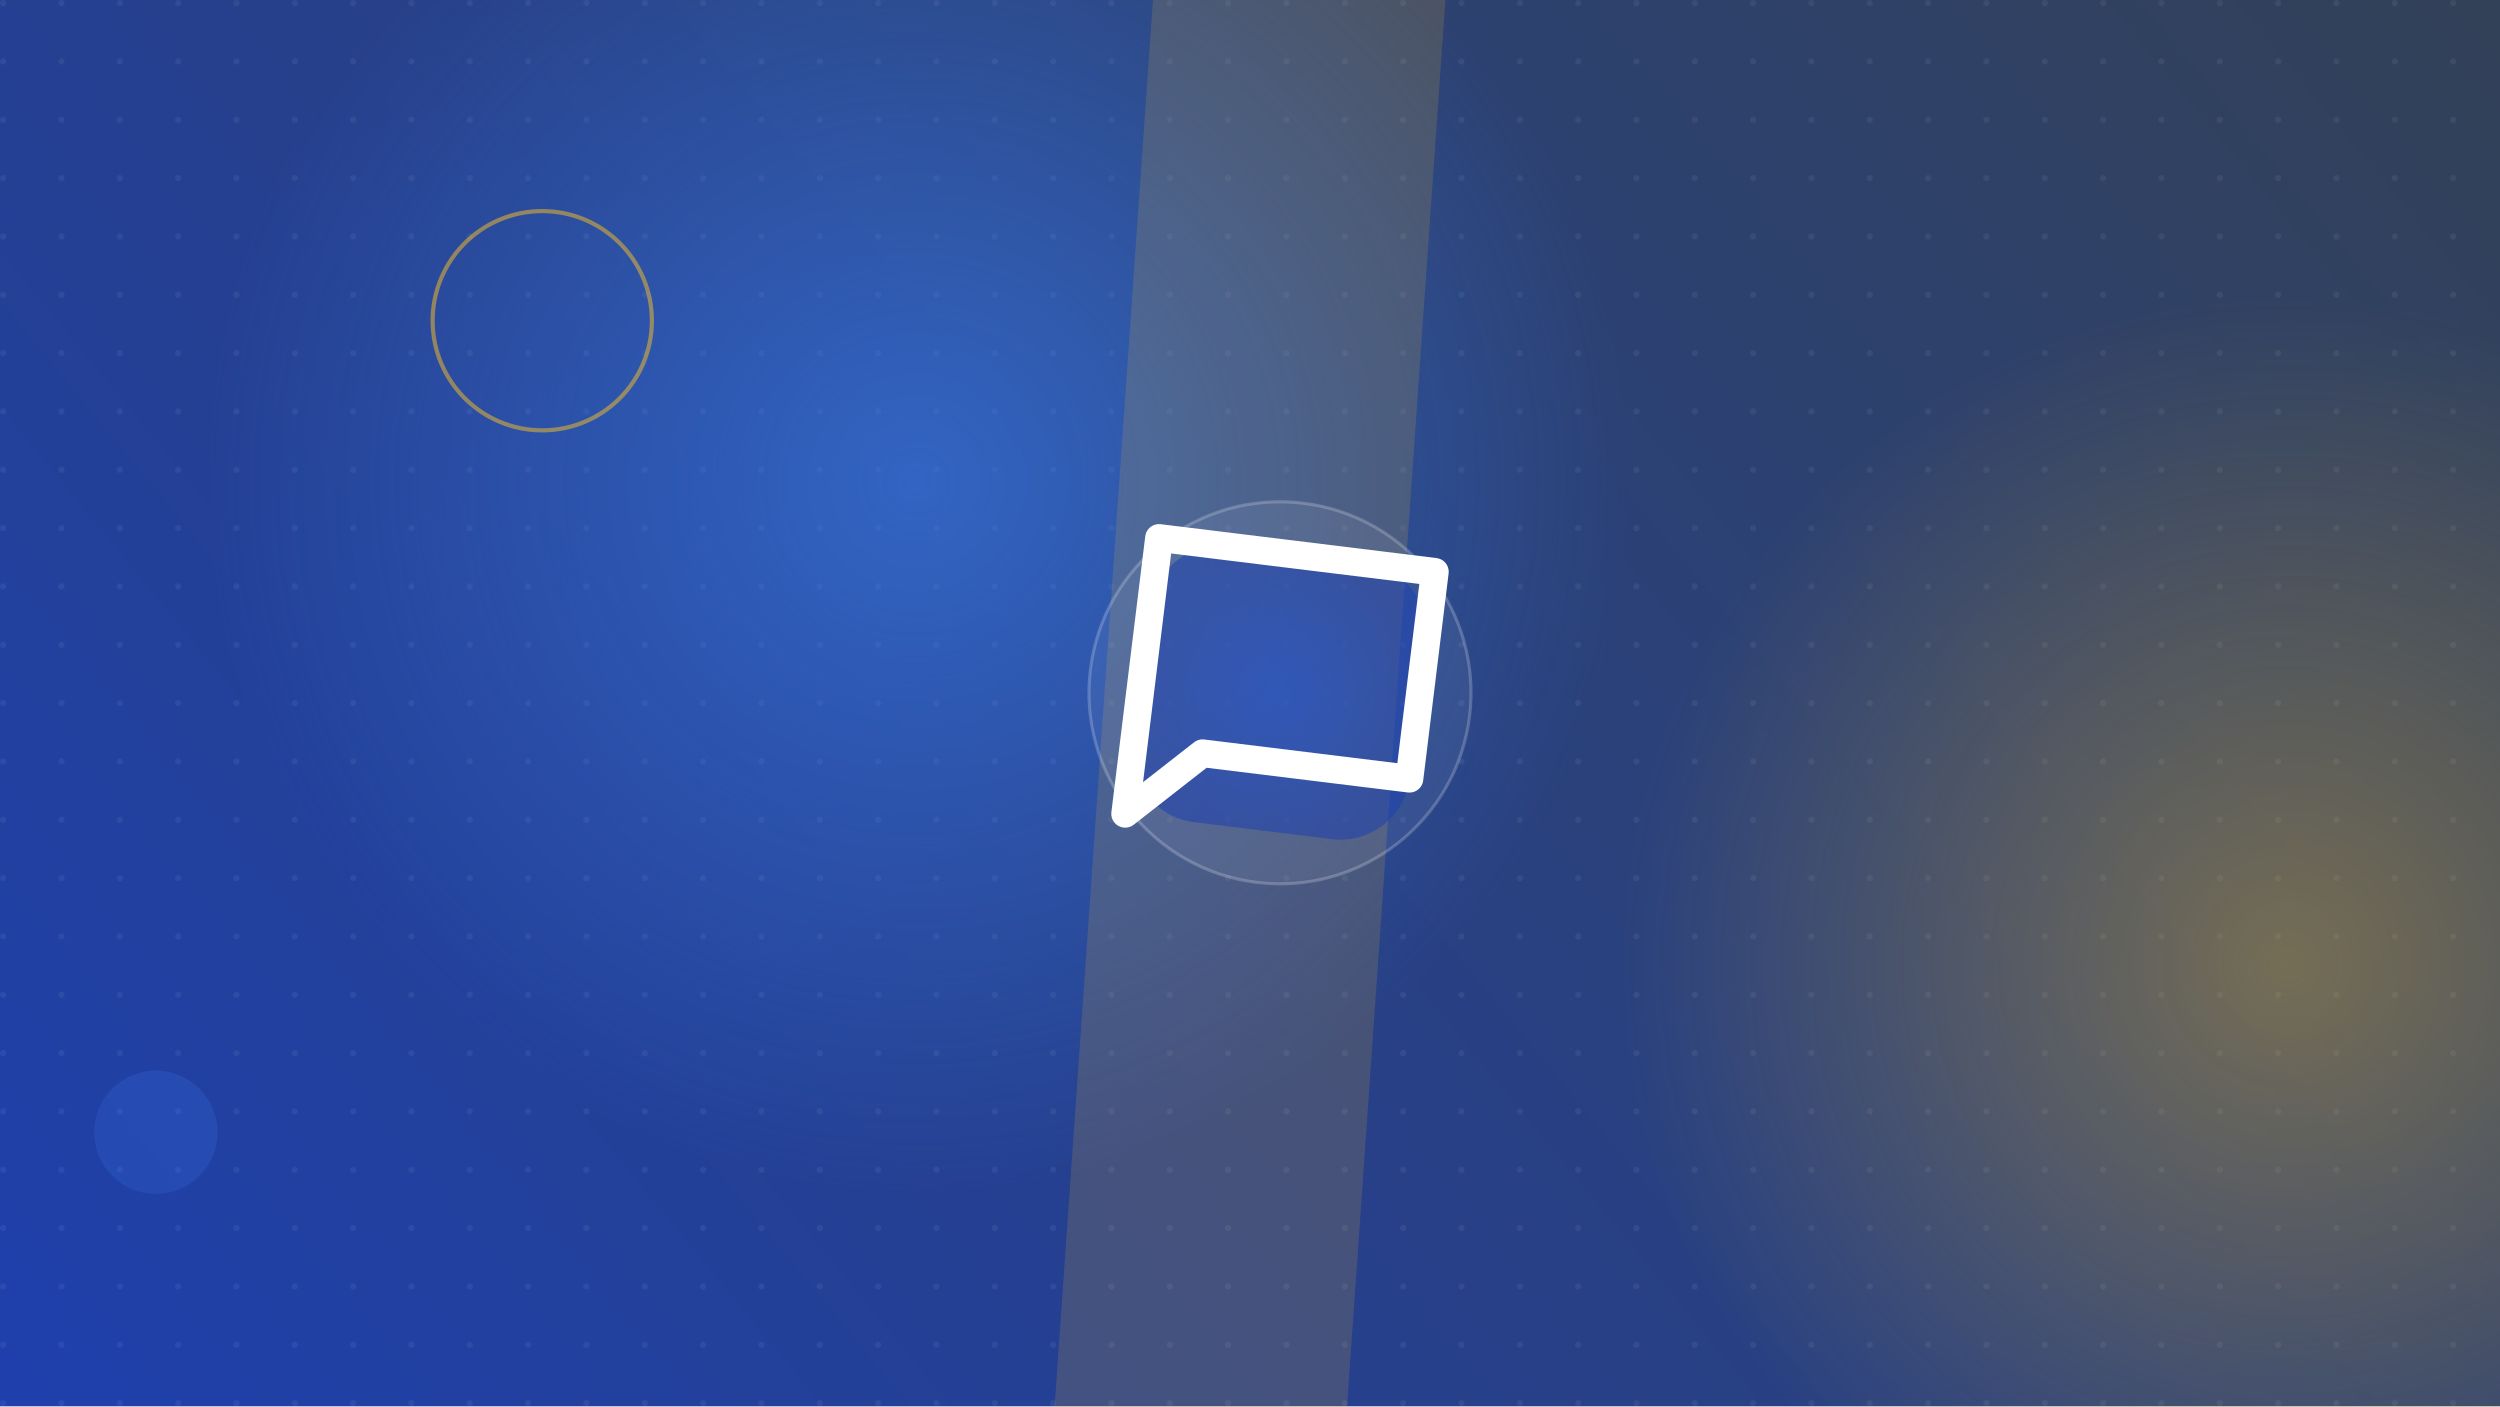
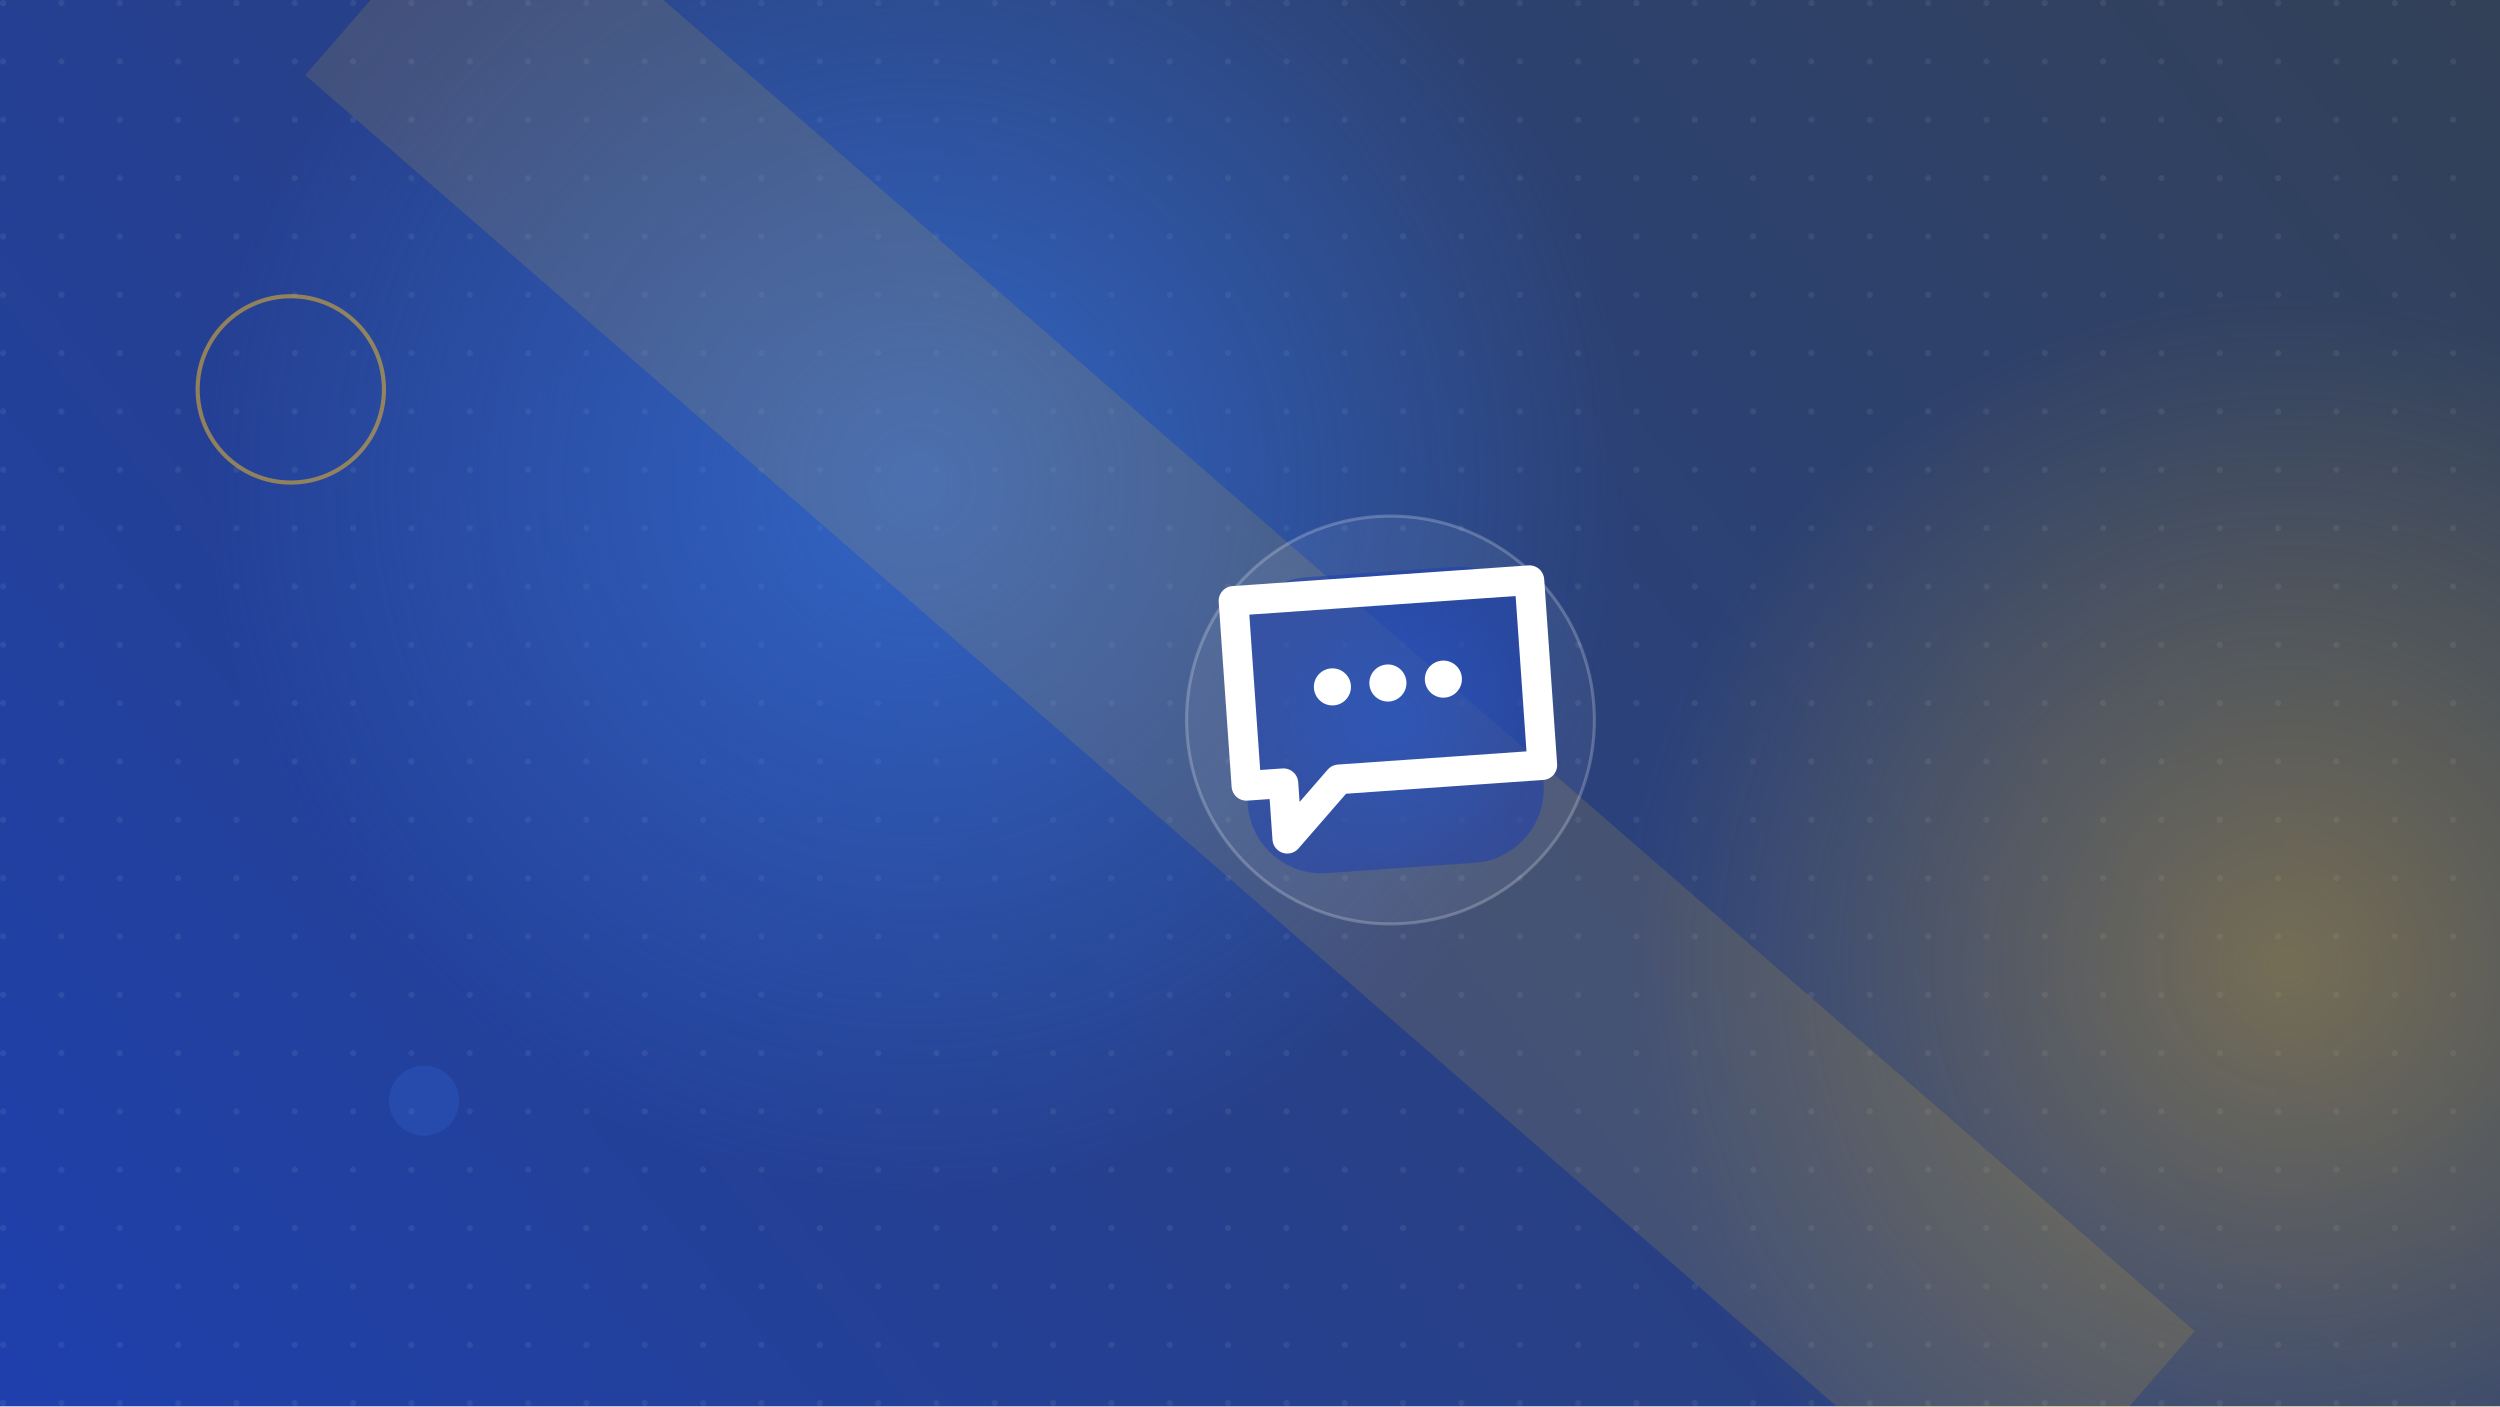
<svg xmlns="http://www.w3.org/2000/svg" viewBox="0 0 1200 675" width="1200" height="675">
  <defs>
    <linearGradient id="bg-aiwidgetvsko" x1="0%" y1="0%" x2="100%" y2="100%" gradientTransform="rotate(110 0.5 0.5)">
      <stop offset="0%" stop-color="#334155" />
      <stop offset="100%" stop-color="#1e40af" />
    </linearGradient>
    <radialGradient id="glow1-aiwidgetvsko" cx="50%" cy="50%" r="50%">
      <stop offset="0%" stop-color="#3b82f6" stop-opacity="0.55" />
      <stop offset="100%" stop-color="#3b82f6" stop-opacity="0" />
    </radialGradient>
    <radialGradient id="glow2-aiwidgetvsko" cx="50%" cy="50%" r="50%">
      <stop offset="0%" stop-color="#fbbf24" stop-opacity="0.35" />
      <stop offset="100%" stop-color="#fbbf24" stop-opacity="0" />
    </radialGradient>
    <pattern id="dots-aiwidgetvsko" width="28" height="28" patternUnits="userSpaceOnUse">
-       <circle cx="1.5" cy="1.5" r="1.5" fill="white" opacity="0.06" />
+       <circle cx="1.5" cy="1.5" r="1.5" fill="white" opacity="0.07" />
    </pattern>
  </defs>
  <rect width="1200" height="675" fill="url(#bg-aiwidgetvsko)" />
  <rect width="1200" height="675" fill="url(#dots-aiwidgetvsko)" />
  <circle cx="440.224" cy="230.817" r="344.781" fill="url(#glow1-aiwidgetvsko)" />
  <circle cx="1097.865" cy="462.42" r="320.38" fill="url(#glow2-aiwidgetvsko)" />
-   <line x1="600" y1="-202.5" x2="600" y2="877.5" stroke="#fbbf24" stroke-width="140" opacity="0.15" transform="rotate(184 600 337.5)" />
-   <circle cx="260.28" cy="153.949" r="52.624" fill="none" stroke="#fbbf24" stroke-width="2" opacity="0.5" />
-   <circle cx="74.83" cy="543.495" r="29.584" fill="#3b82f6" opacity="0.18" />
-   <g transform="translate(614.3994 332.5462) rotate(7)">
-     <circle r="91.689" fill="white" opacity="0.06" />
-     <circle r="91.689" fill="none" stroke="white" stroke-opacity="0.21" stroke-width="1.5" />
-     <rect x="-66.683" y="-66.683" width="133.366" height="133.366" rx="33.341" fill="url(#glow1-aiwidgetvsko)" opacity="0.9" />
-     <rect x="-66.683" y="-66.683" width="133.366" height="133.366" rx="33.341" fill="#1e40af" opacity="0.55" />
-     <g transform="scale(8.335368) translate(-12 -12)">
-       <path d="M4 4h16v12H8l-4 4V4z" fill="none" stroke="white" stroke-width="1.6" stroke-linejoin="round" />
+   <line x1="600" y1="-202.5" x2="600" y2="877.5" stroke="#fbbf24" stroke-width="140" opacity="0.13" transform="rotate(311 600 337.5)" />
+   <circle cx="139.584" cy="186.907" r="44.715" fill="none" stroke="#fbbf24" stroke-width="2" opacity="0.5" />
+   <circle cx="203.553" cy="528.319" r="16.832" fill="#3b82f6" opacity="0.18" />
+   <g transform="translate(667.4344 345.5996) rotate(-4)">
+     <circle r="97.886" fill="white" opacity="0.06" />
+     <circle r="97.886" fill="none" stroke="white" stroke-opacity="0.22" stroke-width="1.5" />
+     <rect x="-71.19" y="-71.19" width="142.38" height="142.38" rx="35.595" fill="url(#glow1-aiwidgetvsko)" opacity="0.9" />
+     <rect x="-71.19" y="-71.19" width="142.38" height="142.38" rx="35.595" fill="#1e40af" opacity="0.55" />
+     <g transform="scale(8.898731) translate(-12 -12)">
+       <path d="M4 5h16v10H9l-3 3v-3H4V5z" fill="none" stroke="white" stroke-width="1.6" stroke-linejoin="round" />
+       <circle cx="9" cy="10" r="1" fill="white" />
+       <circle cx="12" cy="10" r="1" fill="white" />
+       <circle cx="15" cy="10" r="1" fill="white" />
    </g>
  </g>
</svg>
